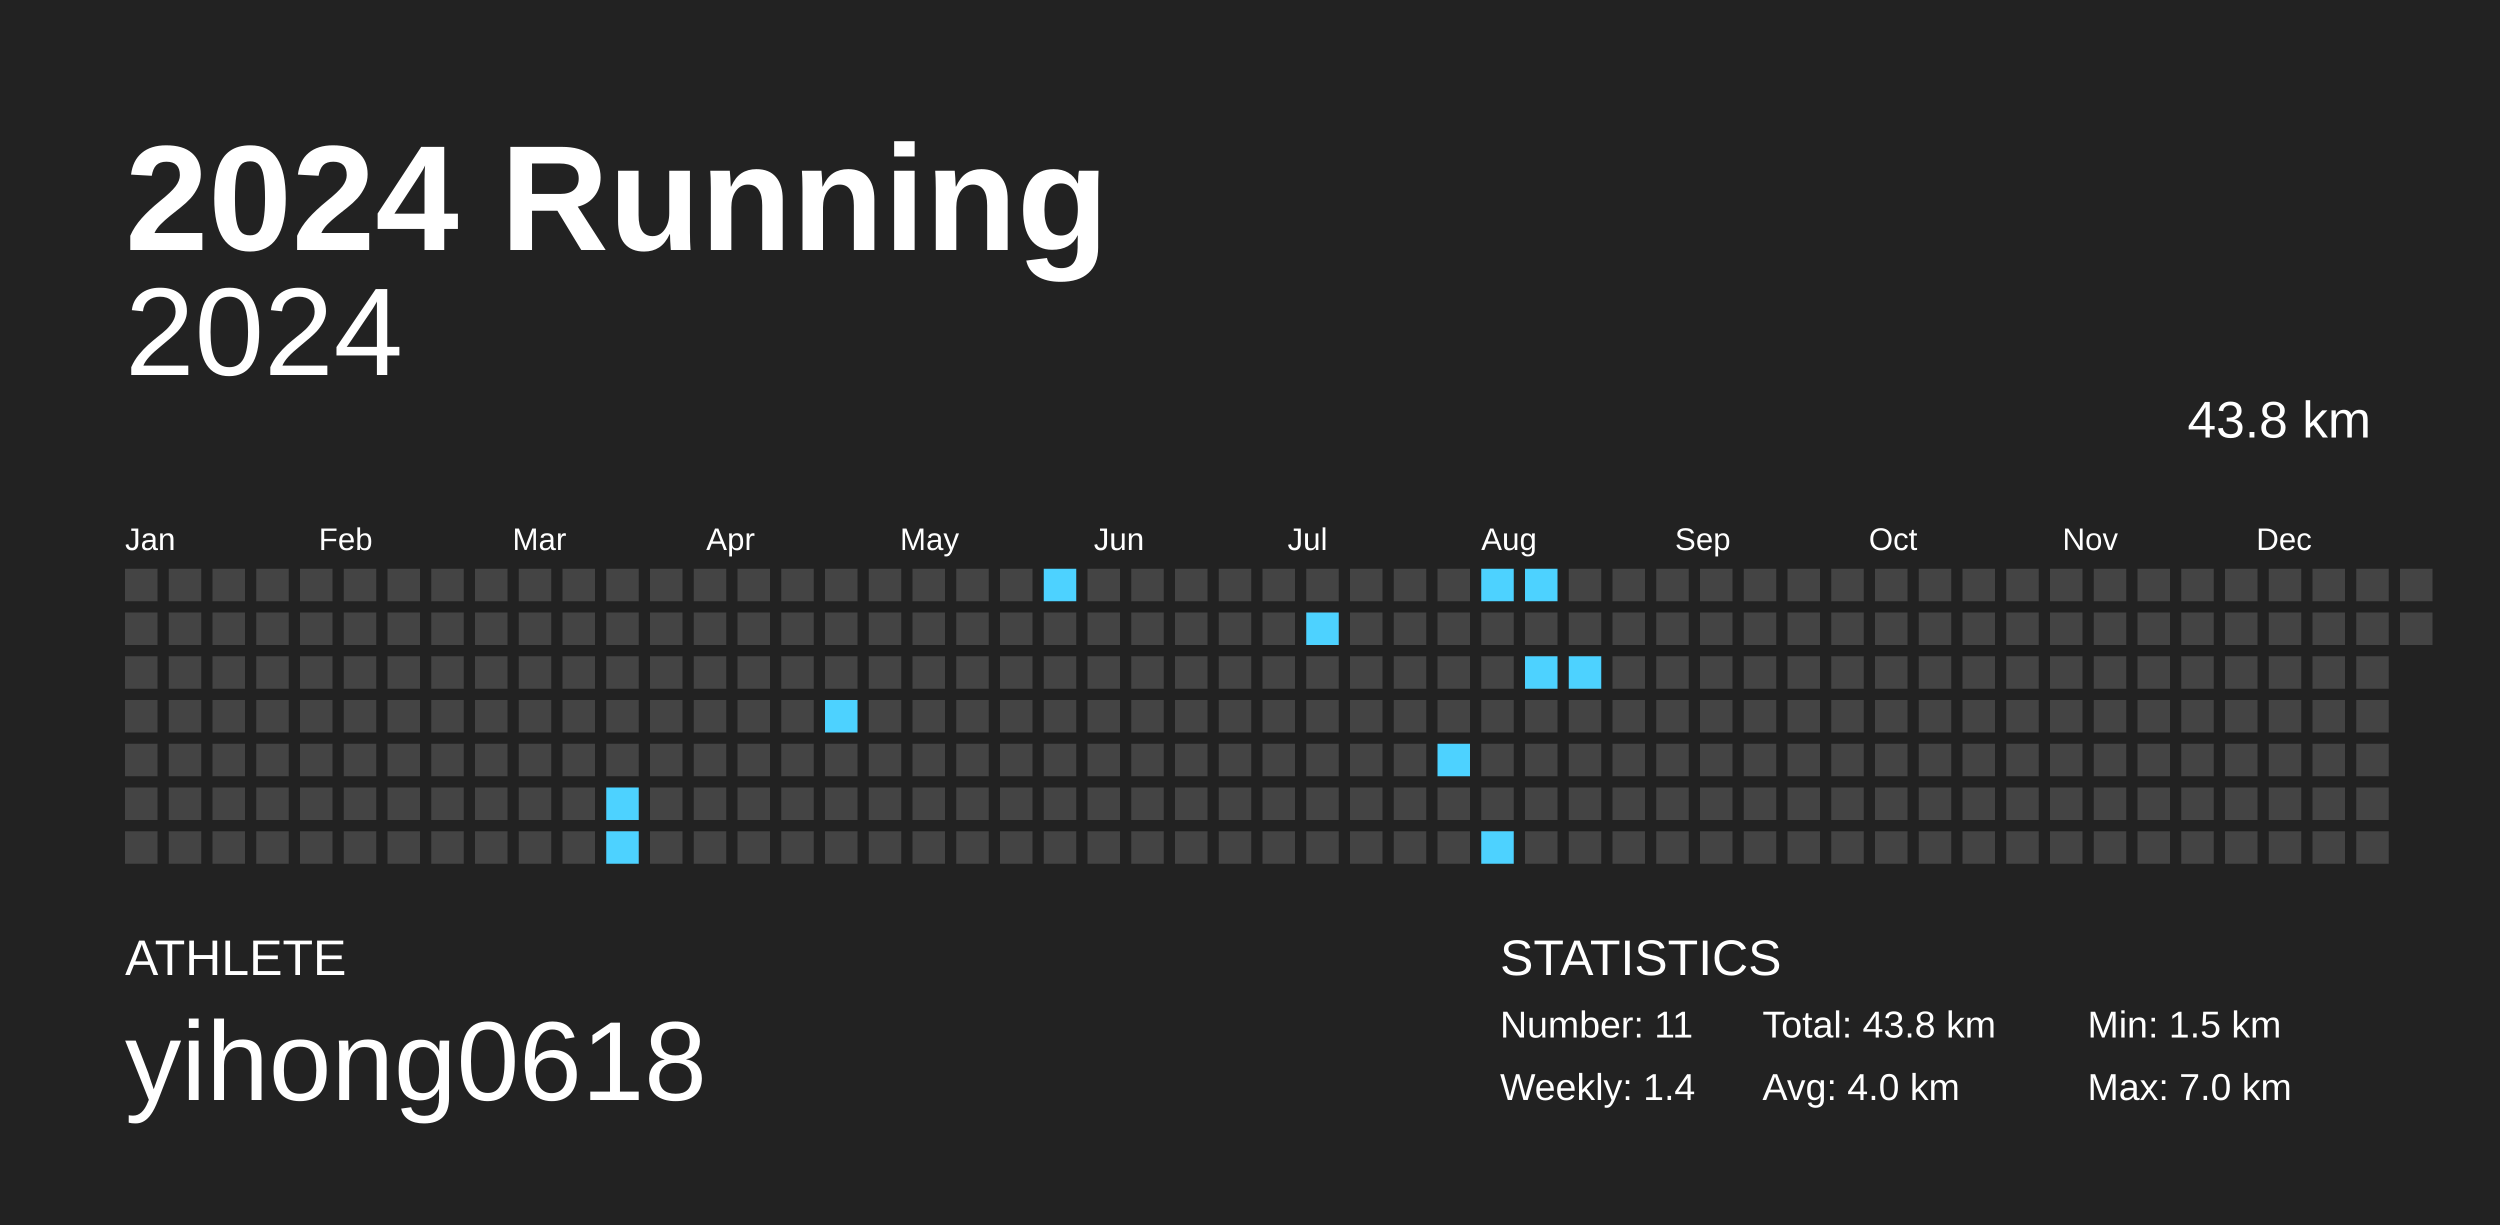
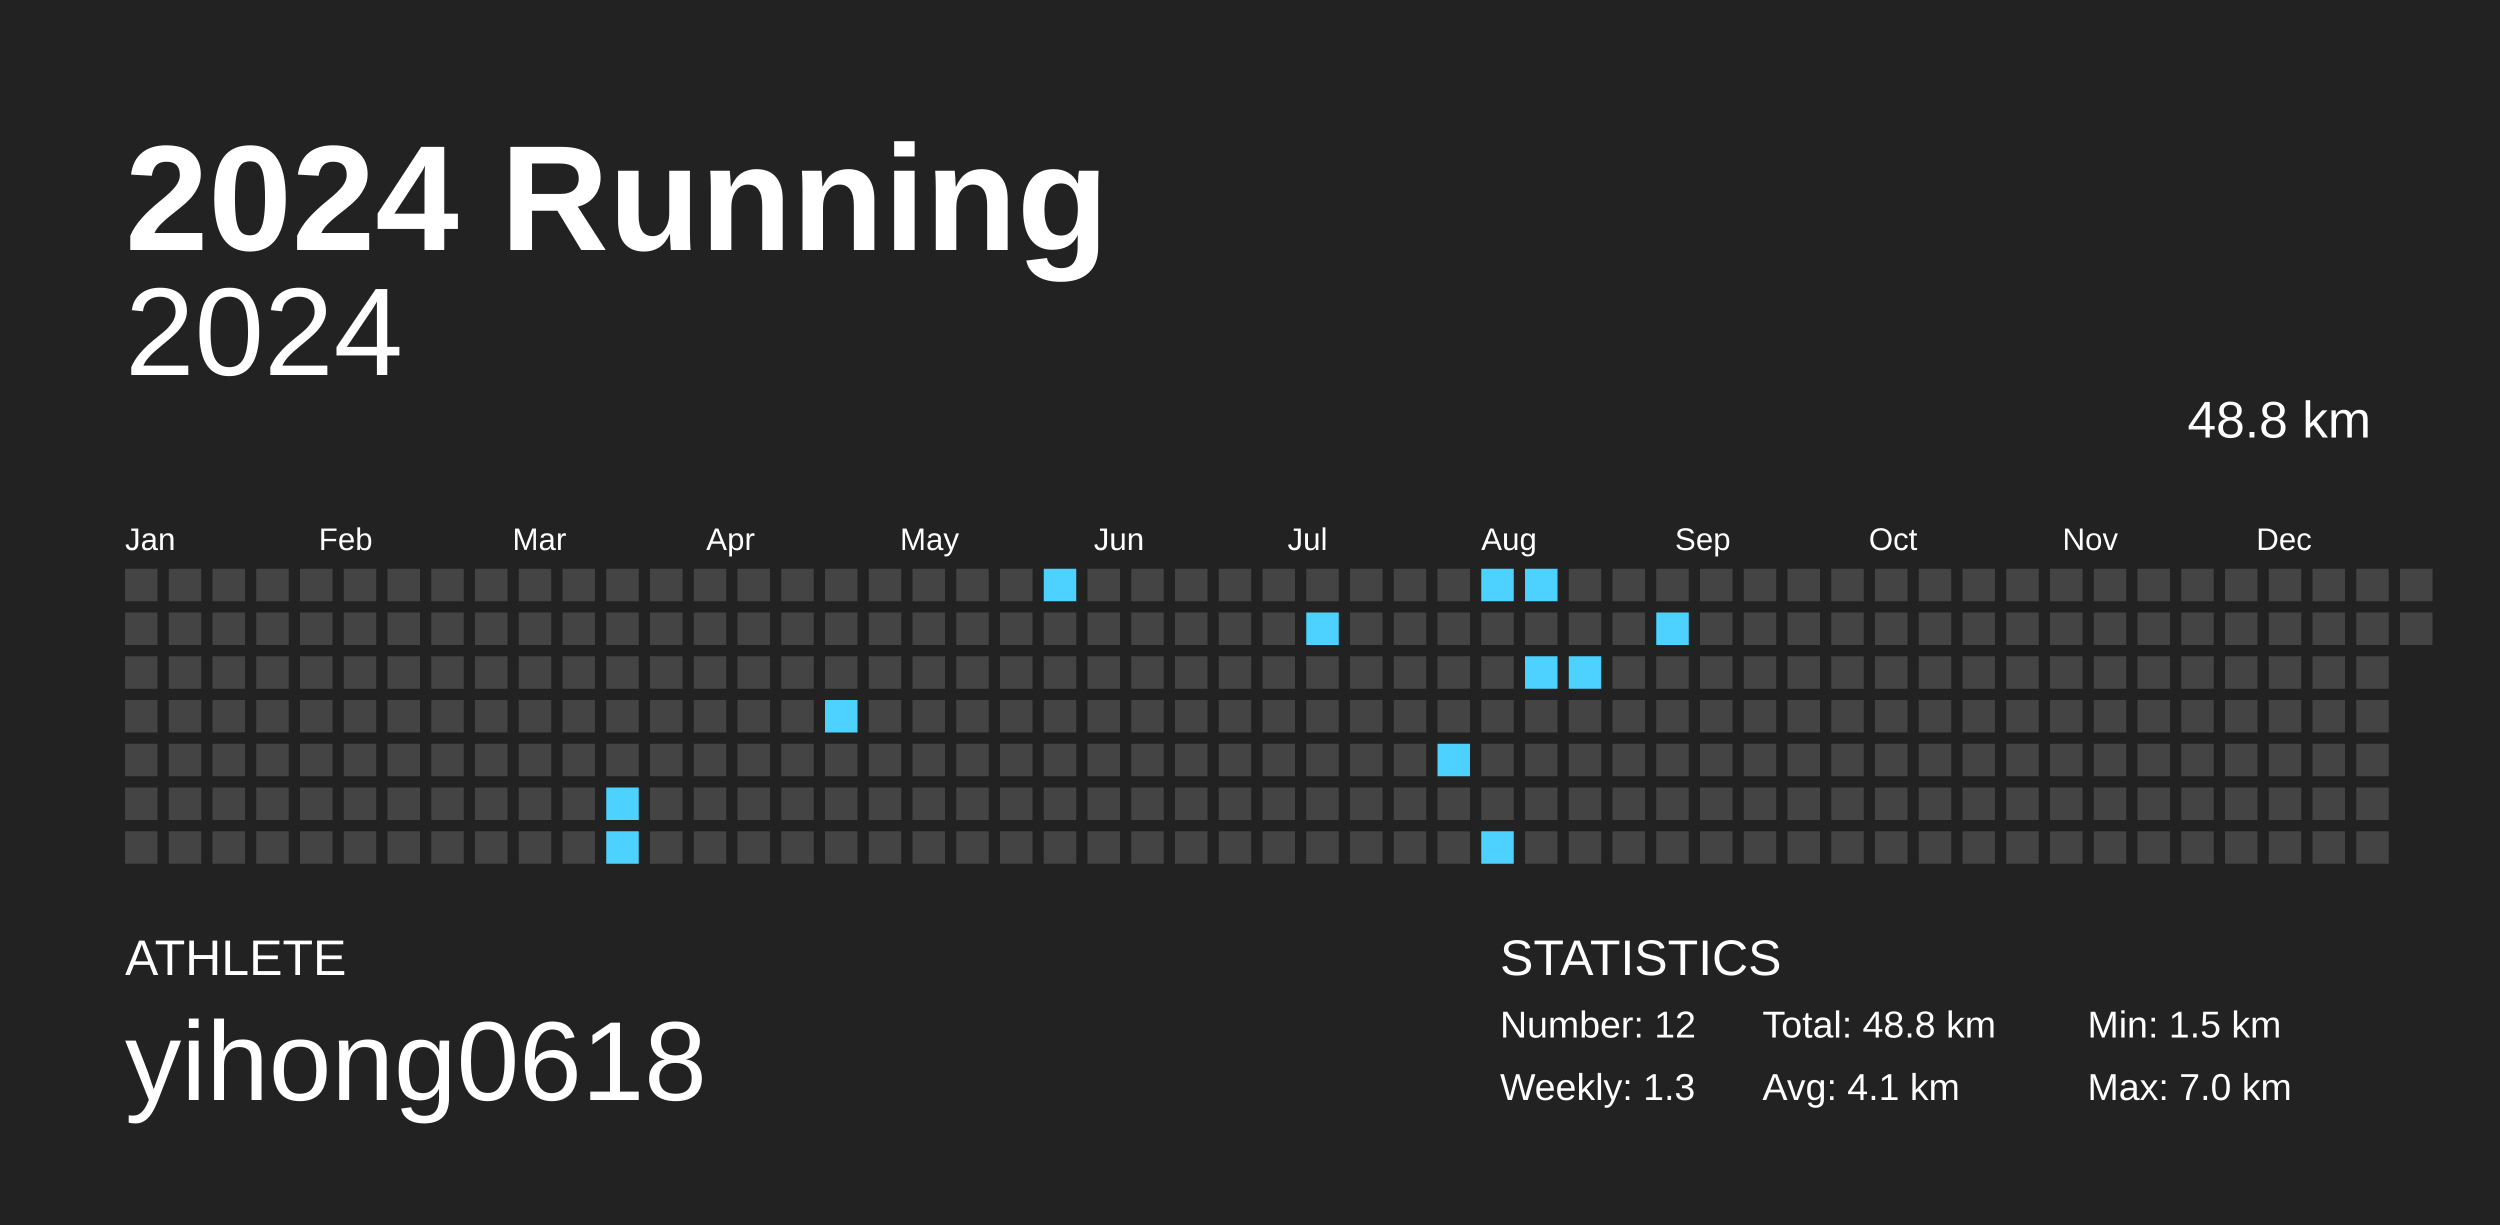
<svg xmlns="http://www.w3.org/2000/svg" baseProfile="full" height="98mm" version="1.1" viewBox="0,0,200,98" width="200mm">
  <defs />
  <rect fill="#222222" height="98" width="200" x="0" y="0" />
  <text fill="#FFFFFF" style="font-size:12px; font-family:Arial; font-weight:bold;" x="10" y="20">2024 Running</text>
  <text fill="#FFFFFF" style="font-size:4px; font-family:Arial" x="10" y="78">ATHLETE</text>
  <text fill="#FFFFFF" style="font-size:9px; font-family:Arial" x="10" y="88">yihong0618</text>
  <text fill="#FFFFFF" style="font-size:4px; font-family:Arial" x="120" y="78">STATISTICS</text>
-   <text fill="#FFFFFF" style="font-size:3px; font-family:Arial" x="120" y="83">Number: 11</text>
-   <text fill="#FFFFFF" style="font-size:3px; font-family:Arial" x="120" y="88">Weekly: 1.4</text>
-   <text fill="#FFFFFF" style="font-size:3px; font-family:Arial" x="141" y="83">Total: 43.8 km</text>
-   <text fill="#FFFFFF" style="font-size:3px; font-family:Arial" x="141" y="88">Avg: 4.0 km</text>
+   <text fill="#FFFFFF" style="font-size:3px; font-family:Arial" x="120" y="83">Number: 12</text>
+   <text fill="#FFFFFF" style="font-size:3px; font-family:Arial" x="120" y="88">Weekly: 1.3</text>
+   <text fill="#FFFFFF" style="font-size:3px; font-family:Arial" x="141" y="83">Total: 48.8 km</text>
+   <text fill="#FFFFFF" style="font-size:3px; font-family:Arial" x="141" y="88">Avg: 4.1 km</text>
  <text fill="#FFFFFF" style="font-size:3px; font-family:Arial" x="167" y="83">Min: 1.5 km</text>
  <text fill="#FFFFFF" style="font-size:3px; font-family:Arial" x="167" y="88">Max: 7.0 km</text>
  <text alignment-baseline="hanging" fill="#FFFFFF" style="font-size:10.0px; font-family:Arial;" x="10" y="30">2024</text>
-   <text alignment-baseline="hanging" fill="#FFFFFF" style="font-size:4.125px; font-family:Arial;" x="175" y="35">43.8 km</text>
+   <text alignment-baseline="hanging" fill="#FFFFFF" style="font-size:4.125px; font-family:Arial;" x="175" y="35">48.8 km</text>
  <text fill="#FFFFFF" style="font-size:2.5px; font-family:Arial" x="10.0" y="44">Jan</text>
  <text fill="#FFFFFF" style="font-size:2.5px; font-family:Arial" x="25.5" y="44">Feb</text>
  <text fill="#FFFFFF" style="font-size:2.5px; font-family:Arial" x="41.0" y="44">Mar</text>
  <text fill="#FFFFFF" style="font-size:2.5px; font-family:Arial" x="56.5" y="44">Apr</text>
  <text fill="#FFFFFF" style="font-size:2.5px; font-family:Arial" x="72.0" y="44">May</text>
  <text fill="#FFFFFF" style="font-size:2.5px; font-family:Arial" x="87.5" y="44">Jun</text>
  <text fill="#FFFFFF" style="font-size:2.5px; font-family:Arial" x="103.0" y="44">Jul</text>
  <text fill="#FFFFFF" style="font-size:2.5px; font-family:Arial" x="118.5" y="44">Aug</text>
  <text fill="#FFFFFF" style="font-size:2.5px; font-family:Arial" x="134.0" y="44">Sep</text>
  <text fill="#FFFFFF" style="font-size:2.5px; font-family:Arial" x="149.5" y="44">Oct</text>
  <text fill="#FFFFFF" style="font-size:2.5px; font-family:Arial" x="165.0" y="44">Nov</text>
  <text fill="#FFFFFF" style="font-size:2.5px; font-family:Arial" x="180.5" y="44">Dec</text>
  <rect fill="#444444" height="2.6" width="2.6" x="10.0" y="45.5" />
  <rect fill="#444444" height="2.6" width="2.6" x="10.0" y="49.0" />
  <rect fill="#444444" height="2.6" width="2.6" x="10.0" y="52.5" />
  <rect fill="#444444" height="2.6" width="2.6" x="10.0" y="56.0" />
  <rect fill="#444444" height="2.6" width="2.6" x="10.0" y="59.5" />
  <rect fill="#444444" height="2.6" width="2.6" x="10.0" y="63.0" />
  <rect fill="#444444" height="2.6" width="2.6" x="10.0" y="66.5" />
  <rect fill="#444444" height="2.6" width="2.6" x="13.5" y="45.5" />
  <rect fill="#444444" height="2.6" width="2.6" x="13.5" y="49.0" />
  <rect fill="#444444" height="2.6" width="2.6" x="13.5" y="52.5" />
  <rect fill="#444444" height="2.6" width="2.6" x="13.5" y="56.0" />
  <rect fill="#444444" height="2.6" width="2.6" x="13.5" y="59.5" />
  <rect fill="#444444" height="2.6" width="2.6" x="13.5" y="63.0" />
  <rect fill="#444444" height="2.6" width="2.6" x="13.5" y="66.5" />
  <rect fill="#444444" height="2.6" width="2.6" x="17.0" y="45.5" />
  <rect fill="#444444" height="2.6" width="2.6" x="17.0" y="49.0" />
  <rect fill="#444444" height="2.6" width="2.6" x="17.0" y="52.5" />
  <rect fill="#444444" height="2.6" width="2.6" x="17.0" y="56.0" />
  <rect fill="#444444" height="2.6" width="2.6" x="17.0" y="59.5" />
  <rect fill="#444444" height="2.6" width="2.6" x="17.0" y="63.0" />
  <rect fill="#444444" height="2.6" width="2.6" x="17.0" y="66.5" />
  <rect fill="#444444" height="2.6" width="2.6" x="20.5" y="45.5" />
  <rect fill="#444444" height="2.6" width="2.6" x="20.5" y="49.0" />
  <rect fill="#444444" height="2.6" width="2.6" x="20.5" y="52.5" />
  <rect fill="#444444" height="2.6" width="2.6" x="20.5" y="56.0" />
  <rect fill="#444444" height="2.6" width="2.6" x="20.5" y="59.5" />
  <rect fill="#444444" height="2.6" width="2.6" x="20.5" y="63.0" />
  <rect fill="#444444" height="2.6" width="2.6" x="20.5" y="66.5" />
  <rect fill="#444444" height="2.6" width="2.6" x="24.0" y="45.5" />
  <rect fill="#444444" height="2.6" width="2.6" x="24.0" y="49.0" />
  <rect fill="#444444" height="2.6" width="2.6" x="24.0" y="52.5" />
  <rect fill="#444444" height="2.6" width="2.6" x="24.0" y="56.0" />
  <rect fill="#444444" height="2.6" width="2.6" x="24.0" y="59.5" />
  <rect fill="#444444" height="2.6" width="2.6" x="24.0" y="63.0" />
  <rect fill="#444444" height="2.6" width="2.6" x="24.0" y="66.5" />
  <rect fill="#444444" height="2.6" width="2.6" x="27.5" y="45.5" />
  <rect fill="#444444" height="2.6" width="2.6" x="27.5" y="49.0" />
  <rect fill="#444444" height="2.6" width="2.6" x="27.5" y="52.5" />
  <rect fill="#444444" height="2.6" width="2.6" x="27.5" y="56.0" />
  <rect fill="#444444" height="2.6" width="2.6" x="27.5" y="59.5" />
  <rect fill="#444444" height="2.6" width="2.6" x="27.5" y="63.0" />
  <rect fill="#444444" height="2.6" width="2.6" x="27.5" y="66.5" />
  <rect fill="#444444" height="2.6" width="2.6" x="31.0" y="45.5" />
  <rect fill="#444444" height="2.6" width="2.6" x="31.0" y="49.0" />
  <rect fill="#444444" height="2.6" width="2.6" x="31.0" y="52.5" />
  <rect fill="#444444" height="2.6" width="2.6" x="31.0" y="56.0" />
  <rect fill="#444444" height="2.6" width="2.6" x="31.0" y="59.5" />
  <rect fill="#444444" height="2.6" width="2.6" x="31.0" y="63.0" />
  <rect fill="#444444" height="2.6" width="2.6" x="31.0" y="66.5" />
  <rect fill="#444444" height="2.6" width="2.6" x="34.5" y="45.5" />
  <rect fill="#444444" height="2.6" width="2.6" x="34.5" y="49.0" />
  <rect fill="#444444" height="2.6" width="2.6" x="34.5" y="52.5" />
  <rect fill="#444444" height="2.6" width="2.6" x="34.5" y="56.0" />
  <rect fill="#444444" height="2.6" width="2.6" x="34.5" y="59.5" />
  <rect fill="#444444" height="2.6" width="2.6" x="34.5" y="63.0" />
  <rect fill="#444444" height="2.6" width="2.6" x="34.5" y="66.5" />
  <rect fill="#444444" height="2.6" width="2.6" x="38.0" y="45.5" />
  <rect fill="#444444" height="2.6" width="2.6" x="38.0" y="49.0" />
  <rect fill="#444444" height="2.6" width="2.6" x="38.0" y="52.5" />
  <rect fill="#444444" height="2.6" width="2.6" x="38.0" y="56.0" />
  <rect fill="#444444" height="2.6" width="2.6" x="38.0" y="59.5" />
  <rect fill="#444444" height="2.6" width="2.6" x="38.0" y="63.0" />
  <rect fill="#444444" height="2.6" width="2.6" x="38.0" y="66.5" />
  <rect fill="#444444" height="2.6" width="2.6" x="41.5" y="45.5" />
  <rect fill="#444444" height="2.6" width="2.6" x="41.5" y="49.0" />
  <rect fill="#444444" height="2.6" width="2.6" x="41.5" y="52.5" />
  <rect fill="#444444" height="2.6" width="2.6" x="41.5" y="56.0" />
  <rect fill="#444444" height="2.6" width="2.6" x="41.5" y="59.5" />
  <rect fill="#444444" height="2.6" width="2.6" x="41.5" y="63.0" />
  <rect fill="#444444" height="2.6" width="2.6" x="41.5" y="66.5" />
  <rect fill="#444444" height="2.6" width="2.6" x="45.0" y="45.5" />
  <rect fill="#444444" height="2.6" width="2.6" x="45.0" y="49.0" />
  <rect fill="#444444" height="2.6" width="2.6" x="45.0" y="52.5" />
  <rect fill="#444444" height="2.6" width="2.6" x="45.0" y="56.0" />
  <rect fill="#444444" height="2.6" width="2.6" x="45.0" y="59.5" />
  <rect fill="#444444" height="2.6" width="2.6" x="45.0" y="63.0" />
  <rect fill="#444444" height="2.6" width="2.6" x="45.0" y="66.5" />
  <rect fill="#444444" height="2.6" width="2.6" x="48.5" y="45.5" />
  <rect fill="#444444" height="2.6" width="2.6" x="48.5" y="49.0" />
  <rect fill="#444444" height="2.6" width="2.6" x="48.5" y="52.5" />
  <rect fill="#444444" height="2.6" width="2.6" x="48.5" y="56.0" />
  <rect fill="#444444" height="2.6" width="2.6" x="48.5" y="59.5" />
  <rect fill="#4dd2ff" height="2.6" width="2.6" x="48.5" y="63.0" />
  <rect fill="#4dd2ff" height="2.6" width="2.6" x="48.5" y="66.5" />
  <rect fill="#444444" height="2.6" width="2.6" x="52.0" y="45.5" />
  <rect fill="#444444" height="2.6" width="2.6" x="52.0" y="49.0" />
  <rect fill="#444444" height="2.6" width="2.6" x="52.0" y="52.5" />
  <rect fill="#444444" height="2.6" width="2.6" x="52.0" y="56.0" />
  <rect fill="#444444" height="2.6" width="2.6" x="52.0" y="59.5" />
  <rect fill="#444444" height="2.6" width="2.6" x="52.0" y="63.0" />
  <rect fill="#444444" height="2.6" width="2.6" x="52.0" y="66.5" />
  <rect fill="#444444" height="2.6" width="2.6" x="55.5" y="45.5" />
  <rect fill="#444444" height="2.6" width="2.6" x="55.5" y="49.0" />
  <rect fill="#444444" height="2.6" width="2.6" x="55.5" y="52.5" />
  <rect fill="#444444" height="2.6" width="2.6" x="55.5" y="56.0" />
  <rect fill="#444444" height="2.6" width="2.6" x="55.5" y="59.5" />
  <rect fill="#444444" height="2.6" width="2.6" x="55.5" y="63.0" />
  <rect fill="#444444" height="2.6" width="2.6" x="55.5" y="66.5" />
  <rect fill="#444444" height="2.6" width="2.6" x="59.0" y="45.5" />
  <rect fill="#444444" height="2.6" width="2.6" x="59.0" y="49.0" />
  <rect fill="#444444" height="2.6" width="2.6" x="59.0" y="52.5" />
  <rect fill="#444444" height="2.6" width="2.6" x="59.0" y="56.0" />
  <rect fill="#444444" height="2.6" width="2.6" x="59.0" y="59.5" />
  <rect fill="#444444" height="2.6" width="2.6" x="59.0" y="63.0" />
  <rect fill="#444444" height="2.6" width="2.6" x="59.0" y="66.5" />
  <rect fill="#444444" height="2.6" width="2.6" x="62.5" y="45.5" />
  <rect fill="#444444" height="2.6" width="2.6" x="62.5" y="49.0" />
  <rect fill="#444444" height="2.6" width="2.6" x="62.5" y="52.5" />
  <rect fill="#444444" height="2.6" width="2.6" x="62.5" y="56.0" />
  <rect fill="#444444" height="2.6" width="2.6" x="62.5" y="59.5" />
  <rect fill="#444444" height="2.6" width="2.6" x="62.5" y="63.0" />
  <rect fill="#444444" height="2.6" width="2.6" x="62.5" y="66.5" />
  <rect fill="#444444" height="2.6" width="2.6" x="66.0" y="45.5" />
  <rect fill="#444444" height="2.6" width="2.6" x="66.0" y="49.0" />
  <rect fill="#444444" height="2.6" width="2.6" x="66.0" y="52.5" />
  <rect fill="#4dd2ff" height="2.6" width="2.6" x="66.0" y="56.0" />
  <rect fill="#444444" height="2.6" width="2.6" x="66.0" y="59.5" />
  <rect fill="#444444" height="2.6" width="2.6" x="66.0" y="63.0" />
  <rect fill="#444444" height="2.6" width="2.6" x="66.0" y="66.5" />
  <rect fill="#444444" height="2.6" width="2.6" x="69.5" y="45.5" />
  <rect fill="#444444" height="2.6" width="2.6" x="69.5" y="49.0" />
  <rect fill="#444444" height="2.6" width="2.6" x="69.5" y="52.5" />
  <rect fill="#444444" height="2.6" width="2.6" x="69.5" y="56.0" />
  <rect fill="#444444" height="2.6" width="2.6" x="69.5" y="59.5" />
  <rect fill="#444444" height="2.6" width="2.6" x="69.5" y="63.0" />
  <rect fill="#444444" height="2.6" width="2.6" x="69.5" y="66.5" />
  <rect fill="#444444" height="2.6" width="2.6" x="73.0" y="45.5" />
  <rect fill="#444444" height="2.6" width="2.6" x="73.0" y="49.0" />
  <rect fill="#444444" height="2.6" width="2.6" x="73.0" y="52.5" />
  <rect fill="#444444" height="2.6" width="2.6" x="73.0" y="56.0" />
  <rect fill="#444444" height="2.6" width="2.6" x="73.0" y="59.5" />
  <rect fill="#444444" height="2.6" width="2.6" x="73.0" y="63.0" />
  <rect fill="#444444" height="2.6" width="2.6" x="73.0" y="66.5" />
  <rect fill="#444444" height="2.6" width="2.6" x="76.5" y="45.5" />
  <rect fill="#444444" height="2.6" width="2.6" x="76.5" y="49.0" />
  <rect fill="#444444" height="2.6" width="2.6" x="76.5" y="52.5" />
  <rect fill="#444444" height="2.6" width="2.6" x="76.5" y="56.0" />
  <rect fill="#444444" height="2.6" width="2.6" x="76.5" y="59.5" />
  <rect fill="#444444" height="2.6" width="2.6" x="76.5" y="63.0" />
  <rect fill="#444444" height="2.6" width="2.6" x="76.5" y="66.5" />
  <rect fill="#444444" height="2.6" width="2.6" x="80.0" y="45.5" />
  <rect fill="#444444" height="2.6" width="2.6" x="80.0" y="49.0" />
  <rect fill="#444444" height="2.6" width="2.6" x="80.0" y="52.5" />
  <rect fill="#444444" height="2.6" width="2.6" x="80.0" y="56.0" />
  <rect fill="#444444" height="2.6" width="2.6" x="80.0" y="59.5" />
  <rect fill="#444444" height="2.6" width="2.6" x="80.0" y="63.0" />
  <rect fill="#444444" height="2.6" width="2.6" x="80.0" y="66.5" />
  <rect fill="#4dd2ff" height="2.6" width="2.6" x="83.5" y="45.5" />
  <rect fill="#444444" height="2.6" width="2.6" x="83.5" y="49.0" />
  <rect fill="#444444" height="2.6" width="2.6" x="83.5" y="52.5" />
  <rect fill="#444444" height="2.6" width="2.6" x="83.5" y="56.0" />
  <rect fill="#444444" height="2.6" width="2.6" x="83.5" y="59.5" />
  <rect fill="#444444" height="2.6" width="2.6" x="83.5" y="63.0" />
  <rect fill="#444444" height="2.6" width="2.6" x="83.5" y="66.5" />
  <rect fill="#444444" height="2.6" width="2.6" x="87.0" y="45.5" />
  <rect fill="#444444" height="2.6" width="2.6" x="87.0" y="49.0" />
  <rect fill="#444444" height="2.6" width="2.6" x="87.0" y="52.5" />
  <rect fill="#444444" height="2.6" width="2.6" x="87.0" y="56.0" />
  <rect fill="#444444" height="2.6" width="2.6" x="87.0" y="59.5" />
  <rect fill="#444444" height="2.6" width="2.6" x="87.0" y="63.0" />
  <rect fill="#444444" height="2.6" width="2.6" x="87.0" y="66.5" />
  <rect fill="#444444" height="2.6" width="2.6" x="90.5" y="45.5" />
  <rect fill="#444444" height="2.6" width="2.6" x="90.5" y="49.0" />
  <rect fill="#444444" height="2.6" width="2.6" x="90.5" y="52.5" />
  <rect fill="#444444" height="2.6" width="2.6" x="90.5" y="56.0" />
  <rect fill="#444444" height="2.6" width="2.6" x="90.5" y="59.5" />
  <rect fill="#444444" height="2.6" width="2.6" x="90.5" y="63.0" />
  <rect fill="#444444" height="2.6" width="2.6" x="90.5" y="66.5" />
  <rect fill="#444444" height="2.6" width="2.6" x="94.0" y="45.5" />
  <rect fill="#444444" height="2.6" width="2.6" x="94.0" y="49.0" />
  <rect fill="#444444" height="2.6" width="2.6" x="94.0" y="52.5" />
  <rect fill="#444444" height="2.6" width="2.6" x="94.0" y="56.0" />
  <rect fill="#444444" height="2.6" width="2.6" x="94.0" y="59.5" />
  <rect fill="#444444" height="2.6" width="2.6" x="94.0" y="63.0" />
  <rect fill="#444444" height="2.6" width="2.6" x="94.0" y="66.5" />
  <rect fill="#444444" height="2.6" width="2.6" x="97.5" y="45.5" />
  <rect fill="#444444" height="2.6" width="2.6" x="97.5" y="49.0" />
  <rect fill="#444444" height="2.6" width="2.6" x="97.5" y="52.5" />
  <rect fill="#444444" height="2.6" width="2.6" x="97.5" y="56.0" />
  <rect fill="#444444" height="2.6" width="2.6" x="97.5" y="59.5" />
  <rect fill="#444444" height="2.6" width="2.6" x="97.5" y="63.0" />
  <rect fill="#444444" height="2.6" width="2.6" x="97.5" y="66.5" />
  <rect fill="#444444" height="2.6" width="2.6" x="101.0" y="45.5" />
  <rect fill="#444444" height="2.6" width="2.6" x="101.0" y="49.0" />
  <rect fill="#444444" height="2.6" width="2.6" x="101.0" y="52.5" />
  <rect fill="#444444" height="2.6" width="2.6" x="101.0" y="56.0" />
  <rect fill="#444444" height="2.6" width="2.6" x="101.0" y="59.5" />
  <rect fill="#444444" height="2.6" width="2.6" x="101.0" y="63.0" />
  <rect fill="#444444" height="2.6" width="2.6" x="101.0" y="66.5" />
  <rect fill="#444444" height="2.6" width="2.6" x="104.5" y="45.5" />
  <rect fill="#4dd2ff" height="2.6" width="2.6" x="104.5" y="49.0" />
  <rect fill="#444444" height="2.6" width="2.6" x="104.5" y="52.5" />
  <rect fill="#444444" height="2.6" width="2.6" x="104.5" y="56.0" />
  <rect fill="#444444" height="2.6" width="2.6" x="104.5" y="59.5" />
  <rect fill="#444444" height="2.6" width="2.6" x="104.5" y="63.0" />
  <rect fill="#444444" height="2.6" width="2.6" x="104.5" y="66.5" />
  <rect fill="#444444" height="2.6" width="2.6" x="108.0" y="45.5" />
  <rect fill="#444444" height="2.6" width="2.6" x="108.0" y="49.0" />
  <rect fill="#444444" height="2.6" width="2.6" x="108.0" y="52.5" />
  <rect fill="#444444" height="2.6" width="2.6" x="108.0" y="56.0" />
  <rect fill="#444444" height="2.6" width="2.6" x="108.0" y="59.5" />
  <rect fill="#444444" height="2.6" width="2.6" x="108.0" y="63.0" />
  <rect fill="#444444" height="2.6" width="2.6" x="108.0" y="66.5" />
  <rect fill="#444444" height="2.6" width="2.6" x="111.5" y="45.5" />
  <rect fill="#444444" height="2.6" width="2.6" x="111.5" y="49.0" />
  <rect fill="#444444" height="2.6" width="2.6" x="111.5" y="52.5" />
  <rect fill="#444444" height="2.6" width="2.6" x="111.5" y="56.0" />
  <rect fill="#444444" height="2.6" width="2.6" x="111.5" y="59.5" />
  <rect fill="#444444" height="2.6" width="2.6" x="111.5" y="63.0" />
  <rect fill="#444444" height="2.6" width="2.6" x="111.5" y="66.5" />
  <rect fill="#444444" height="2.6" width="2.6" x="115.0" y="45.5" />
  <rect fill="#444444" height="2.6" width="2.6" x="115.0" y="49.0" />
  <rect fill="#444444" height="2.6" width="2.6" x="115.0" y="52.5" />
  <rect fill="#444444" height="2.6" width="2.6" x="115.0" y="56.0" />
  <rect fill="#4dd2ff" height="2.6" width="2.6" x="115.0" y="59.5" />
  <rect fill="#444444" height="2.6" width="2.6" x="115.0" y="63.0" />
  <rect fill="#444444" height="2.6" width="2.6" x="115.0" y="66.5" />
  <rect fill="#4dd2ff" height="2.6" width="2.6" x="118.5" y="45.5" />
  <rect fill="#444444" height="2.6" width="2.6" x="118.5" y="49.0" />
  <rect fill="#444444" height="2.6" width="2.6" x="118.5" y="52.5" />
  <rect fill="#444444" height="2.6" width="2.6" x="118.5" y="56.0" />
  <rect fill="#444444" height="2.6" width="2.6" x="118.5" y="59.5" />
  <rect fill="#444444" height="2.6" width="2.6" x="118.5" y="63.0" />
  <rect fill="#4dd2ff" height="2.6" width="2.6" x="118.5" y="66.5" />
  <rect fill="#4dd2ff" height="2.6" width="2.6" x="122.0" y="45.5" />
  <rect fill="#444444" height="2.6" width="2.6" x="122.0" y="49.0" />
  <rect fill="#4dd2ff" height="2.6" width="2.6" x="122.0" y="52.5" />
  <rect fill="#444444" height="2.6" width="2.6" x="122.0" y="56.0" />
  <rect fill="#444444" height="2.6" width="2.6" x="122.0" y="59.5" />
  <rect fill="#444444" height="2.6" width="2.6" x="122.0" y="63.0" />
  <rect fill="#444444" height="2.6" width="2.6" x="122.0" y="66.5" />
  <rect fill="#444444" height="2.6" width="2.6" x="125.5" y="45.5" />
  <rect fill="#444444" height="2.6" width="2.6" x="125.5" y="49.0" />
  <rect fill="#4dd2ff" height="2.6" width="2.6" x="125.5" y="52.5" />
  <rect fill="#444444" height="2.6" width="2.6" x="125.5" y="56.0" />
  <rect fill="#444444" height="2.6" width="2.6" x="125.5" y="59.5" />
  <rect fill="#444444" height="2.6" width="2.6" x="125.5" y="63.0" />
  <rect fill="#444444" height="2.6" width="2.6" x="125.5" y="66.5" />
  <rect fill="#444444" height="2.6" width="2.6" x="129.0" y="45.5" />
  <rect fill="#444444" height="2.6" width="2.6" x="129.0" y="49.0" />
  <rect fill="#444444" height="2.6" width="2.6" x="129.0" y="52.5" />
  <rect fill="#444444" height="2.6" width="2.6" x="129.0" y="56.0" />
  <rect fill="#444444" height="2.6" width="2.6" x="129.0" y="59.5" />
  <rect fill="#444444" height="2.6" width="2.6" x="129.0" y="63.0" />
  <rect fill="#444444" height="2.6" width="2.6" x="129.0" y="66.5" />
  <rect fill="#444444" height="2.6" width="2.6" x="132.5" y="45.5" />
-   <rect fill="#444444" height="2.6" width="2.6" x="132.5" y="49.0" />
+   <rect fill="#4dd2ff" height="2.6" width="2.6" x="132.5" y="49.0" />
  <rect fill="#444444" height="2.6" width="2.6" x="132.5" y="52.5" />
  <rect fill="#444444" height="2.6" width="2.6" x="132.5" y="56.0" />
  <rect fill="#444444" height="2.6" width="2.6" x="132.5" y="59.5" />
  <rect fill="#444444" height="2.6" width="2.6" x="132.5" y="63.0" />
  <rect fill="#444444" height="2.6" width="2.6" x="132.5" y="66.5" />
  <rect fill="#444444" height="2.6" width="2.6" x="136.0" y="45.5" />
  <rect fill="#444444" height="2.6" width="2.6" x="136.0" y="49.0" />
  <rect fill="#444444" height="2.6" width="2.6" x="136.0" y="52.5" />
  <rect fill="#444444" height="2.6" width="2.6" x="136.0" y="56.0" />
  <rect fill="#444444" height="2.6" width="2.6" x="136.0" y="59.5" />
  <rect fill="#444444" height="2.6" width="2.6" x="136.0" y="63.0" />
  <rect fill="#444444" height="2.6" width="2.6" x="136.0" y="66.5" />
  <rect fill="#444444" height="2.6" width="2.6" x="139.5" y="45.5" />
  <rect fill="#444444" height="2.6" width="2.6" x="139.5" y="49.0" />
  <rect fill="#444444" height="2.6" width="2.6" x="139.5" y="52.5" />
  <rect fill="#444444" height="2.6" width="2.6" x="139.5" y="56.0" />
  <rect fill="#444444" height="2.6" width="2.6" x="139.5" y="59.5" />
  <rect fill="#444444" height="2.6" width="2.6" x="139.5" y="63.0" />
  <rect fill="#444444" height="2.6" width="2.6" x="139.5" y="66.5" />
  <rect fill="#444444" height="2.6" width="2.6" x="143.0" y="45.5" />
  <rect fill="#444444" height="2.6" width="2.6" x="143.0" y="49.0" />
  <rect fill="#444444" height="2.6" width="2.6" x="143.0" y="52.5" />
  <rect fill="#444444" height="2.6" width="2.6" x="143.0" y="56.0" />
  <rect fill="#444444" height="2.6" width="2.6" x="143.0" y="59.5" />
  <rect fill="#444444" height="2.6" width="2.6" x="143.0" y="63.0" />
  <rect fill="#444444" height="2.6" width="2.6" x="143.0" y="66.5" />
  <rect fill="#444444" height="2.6" width="2.6" x="146.5" y="45.5" />
  <rect fill="#444444" height="2.6" width="2.6" x="146.5" y="49.0" />
  <rect fill="#444444" height="2.6" width="2.6" x="146.5" y="52.5" />
  <rect fill="#444444" height="2.6" width="2.6" x="146.5" y="56.0" />
  <rect fill="#444444" height="2.6" width="2.6" x="146.5" y="59.5" />
  <rect fill="#444444" height="2.6" width="2.6" x="146.5" y="63.0" />
  <rect fill="#444444" height="2.6" width="2.6" x="146.5" y="66.5" />
  <rect fill="#444444" height="2.6" width="2.6" x="150.0" y="45.5" />
  <rect fill="#444444" height="2.6" width="2.6" x="150.0" y="49.0" />
  <rect fill="#444444" height="2.6" width="2.6" x="150.0" y="52.5" />
  <rect fill="#444444" height="2.6" width="2.6" x="150.0" y="56.0" />
  <rect fill="#444444" height="2.6" width="2.6" x="150.0" y="59.5" />
  <rect fill="#444444" height="2.6" width="2.6" x="150.0" y="63.0" />
  <rect fill="#444444" height="2.6" width="2.6" x="150.0" y="66.5" />
  <rect fill="#444444" height="2.6" width="2.6" x="153.5" y="45.5" />
  <rect fill="#444444" height="2.6" width="2.6" x="153.5" y="49.0" />
  <rect fill="#444444" height="2.6" width="2.6" x="153.5" y="52.5" />
  <rect fill="#444444" height="2.6" width="2.6" x="153.5" y="56.0" />
  <rect fill="#444444" height="2.6" width="2.6" x="153.5" y="59.5" />
  <rect fill="#444444" height="2.6" width="2.6" x="153.5" y="63.0" />
  <rect fill="#444444" height="2.6" width="2.6" x="153.5" y="66.5" />
  <rect fill="#444444" height="2.6" width="2.6" x="157.0" y="45.5" />
  <rect fill="#444444" height="2.6" width="2.6" x="157.0" y="49.0" />
  <rect fill="#444444" height="2.6" width="2.6" x="157.0" y="52.5" />
  <rect fill="#444444" height="2.6" width="2.6" x="157.0" y="56.0" />
  <rect fill="#444444" height="2.6" width="2.6" x="157.0" y="59.5" />
  <rect fill="#444444" height="2.6" width="2.6" x="157.0" y="63.0" />
  <rect fill="#444444" height="2.6" width="2.6" x="157.0" y="66.5" />
  <rect fill="#444444" height="2.6" width="2.6" x="160.5" y="45.5" />
  <rect fill="#444444" height="2.6" width="2.6" x="160.5" y="49.0" />
  <rect fill="#444444" height="2.6" width="2.6" x="160.5" y="52.5" />
  <rect fill="#444444" height="2.6" width="2.6" x="160.5" y="56.0" />
  <rect fill="#444444" height="2.6" width="2.6" x="160.5" y="59.5" />
  <rect fill="#444444" height="2.6" width="2.6" x="160.5" y="63.0" />
  <rect fill="#444444" height="2.6" width="2.6" x="160.5" y="66.5" />
  <rect fill="#444444" height="2.6" width="2.6" x="164.0" y="45.5" />
  <rect fill="#444444" height="2.6" width="2.6" x="164.0" y="49.0" />
  <rect fill="#444444" height="2.6" width="2.6" x="164.0" y="52.5" />
  <rect fill="#444444" height="2.6" width="2.6" x="164.0" y="56.0" />
  <rect fill="#444444" height="2.6" width="2.6" x="164.0" y="59.5" />
  <rect fill="#444444" height="2.6" width="2.6" x="164.0" y="63.0" />
  <rect fill="#444444" height="2.6" width="2.6" x="164.0" y="66.5" />
  <rect fill="#444444" height="2.6" width="2.6" x="167.5" y="45.5" />
  <rect fill="#444444" height="2.6" width="2.6" x="167.5" y="49.0" />
  <rect fill="#444444" height="2.6" width="2.6" x="167.5" y="52.5" />
  <rect fill="#444444" height="2.6" width="2.6" x="167.5" y="56.0" />
  <rect fill="#444444" height="2.6" width="2.6" x="167.5" y="59.5" />
  <rect fill="#444444" height="2.6" width="2.6" x="167.5" y="63.0" />
  <rect fill="#444444" height="2.6" width="2.6" x="167.5" y="66.5" />
  <rect fill="#444444" height="2.6" width="2.6" x="171.0" y="45.5" />
  <rect fill="#444444" height="2.6" width="2.6" x="171.0" y="49.0" />
  <rect fill="#444444" height="2.6" width="2.6" x="171.0" y="52.5" />
  <rect fill="#444444" height="2.6" width="2.6" x="171.0" y="56.0" />
  <rect fill="#444444" height="2.6" width="2.6" x="171.0" y="59.5" />
  <rect fill="#444444" height="2.6" width="2.6" x="171.0" y="63.0" />
  <rect fill="#444444" height="2.6" width="2.6" x="171.0" y="66.5" />
  <rect fill="#444444" height="2.6" width="2.6" x="174.5" y="45.5" />
  <rect fill="#444444" height="2.6" width="2.6" x="174.5" y="49.0" />
  <rect fill="#444444" height="2.6" width="2.6" x="174.5" y="52.5" />
  <rect fill="#444444" height="2.6" width="2.6" x="174.5" y="56.0" />
  <rect fill="#444444" height="2.6" width="2.6" x="174.5" y="59.5" />
  <rect fill="#444444" height="2.6" width="2.6" x="174.5" y="63.0" />
  <rect fill="#444444" height="2.6" width="2.6" x="174.5" y="66.5" />
  <rect fill="#444444" height="2.6" width="2.6" x="178.0" y="45.5" />
  <rect fill="#444444" height="2.6" width="2.6" x="178.0" y="49.0" />
  <rect fill="#444444" height="2.6" width="2.6" x="178.0" y="52.5" />
  <rect fill="#444444" height="2.6" width="2.6" x="178.0" y="56.0" />
  <rect fill="#444444" height="2.6" width="2.6" x="178.0" y="59.5" />
  <rect fill="#444444" height="2.6" width="2.6" x="178.0" y="63.0" />
  <rect fill="#444444" height="2.6" width="2.6" x="178.0" y="66.5" />
  <rect fill="#444444" height="2.6" width="2.6" x="181.5" y="45.5" />
  <rect fill="#444444" height="2.6" width="2.6" x="181.5" y="49.0" />
  <rect fill="#444444" height="2.6" width="2.6" x="181.5" y="52.5" />
  <rect fill="#444444" height="2.6" width="2.6" x="181.5" y="56.0" />
  <rect fill="#444444" height="2.6" width="2.6" x="181.5" y="59.5" />
  <rect fill="#444444" height="2.6" width="2.6" x="181.5" y="63.0" />
  <rect fill="#444444" height="2.6" width="2.6" x="181.5" y="66.5" />
  <rect fill="#444444" height="2.6" width="2.6" x="185.0" y="45.5" />
  <rect fill="#444444" height="2.6" width="2.6" x="185.0" y="49.0" />
  <rect fill="#444444" height="2.6" width="2.6" x="185.0" y="52.5" />
  <rect fill="#444444" height="2.6" width="2.6" x="185.0" y="56.0" />
  <rect fill="#444444" height="2.6" width="2.6" x="185.0" y="59.5" />
  <rect fill="#444444" height="2.6" width="2.6" x="185.0" y="63.0" />
  <rect fill="#444444" height="2.6" width="2.6" x="185.0" y="66.5" />
  <rect fill="#444444" height="2.6" width="2.6" x="188.5" y="45.5" />
  <rect fill="#444444" height="2.6" width="2.6" x="188.5" y="49.0" />
  <rect fill="#444444" height="2.6" width="2.6" x="188.5" y="52.5" />
  <rect fill="#444444" height="2.6" width="2.6" x="188.5" y="56.0" />
  <rect fill="#444444" height="2.6" width="2.6" x="188.5" y="59.5" />
  <rect fill="#444444" height="2.6" width="2.6" x="188.5" y="63.0" />
  <rect fill="#444444" height="2.6" width="2.6" x="188.5" y="66.5" />
  <rect fill="#444444" height="2.6" width="2.6" x="192.0" y="45.5" />
  <rect fill="#444444" height="2.6" width="2.6" x="192.0" y="49.0" />
</svg>
